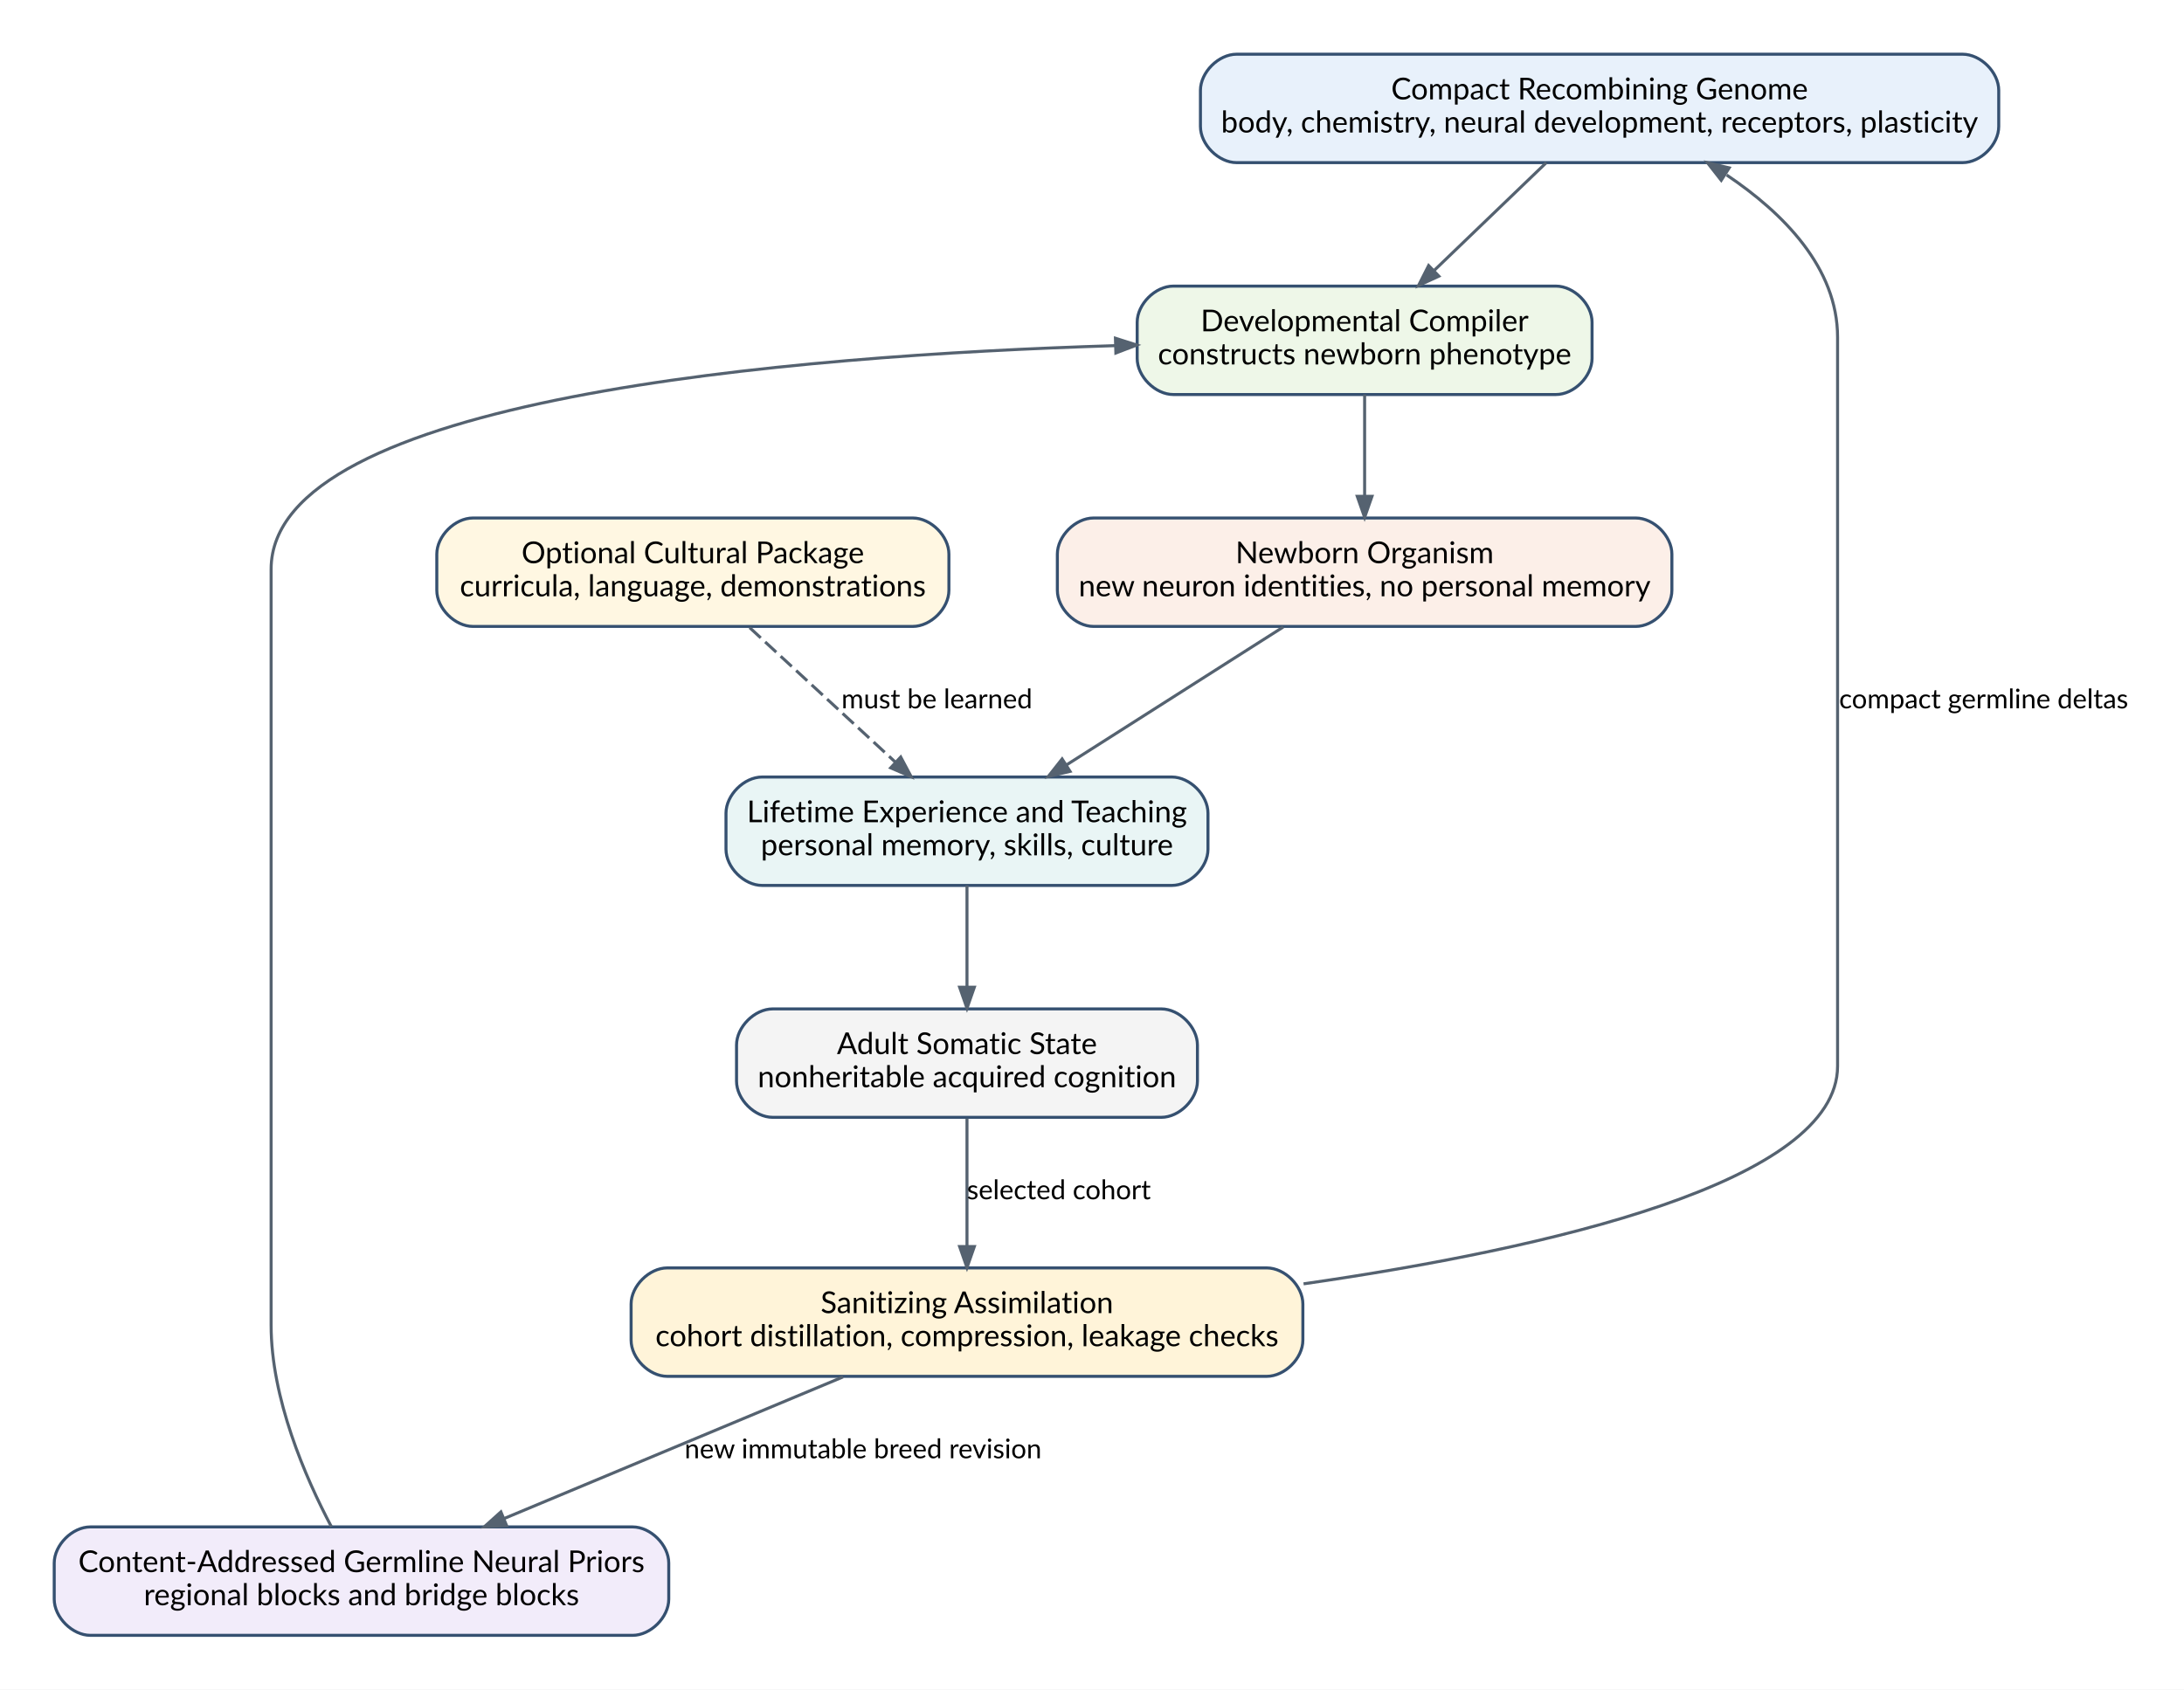
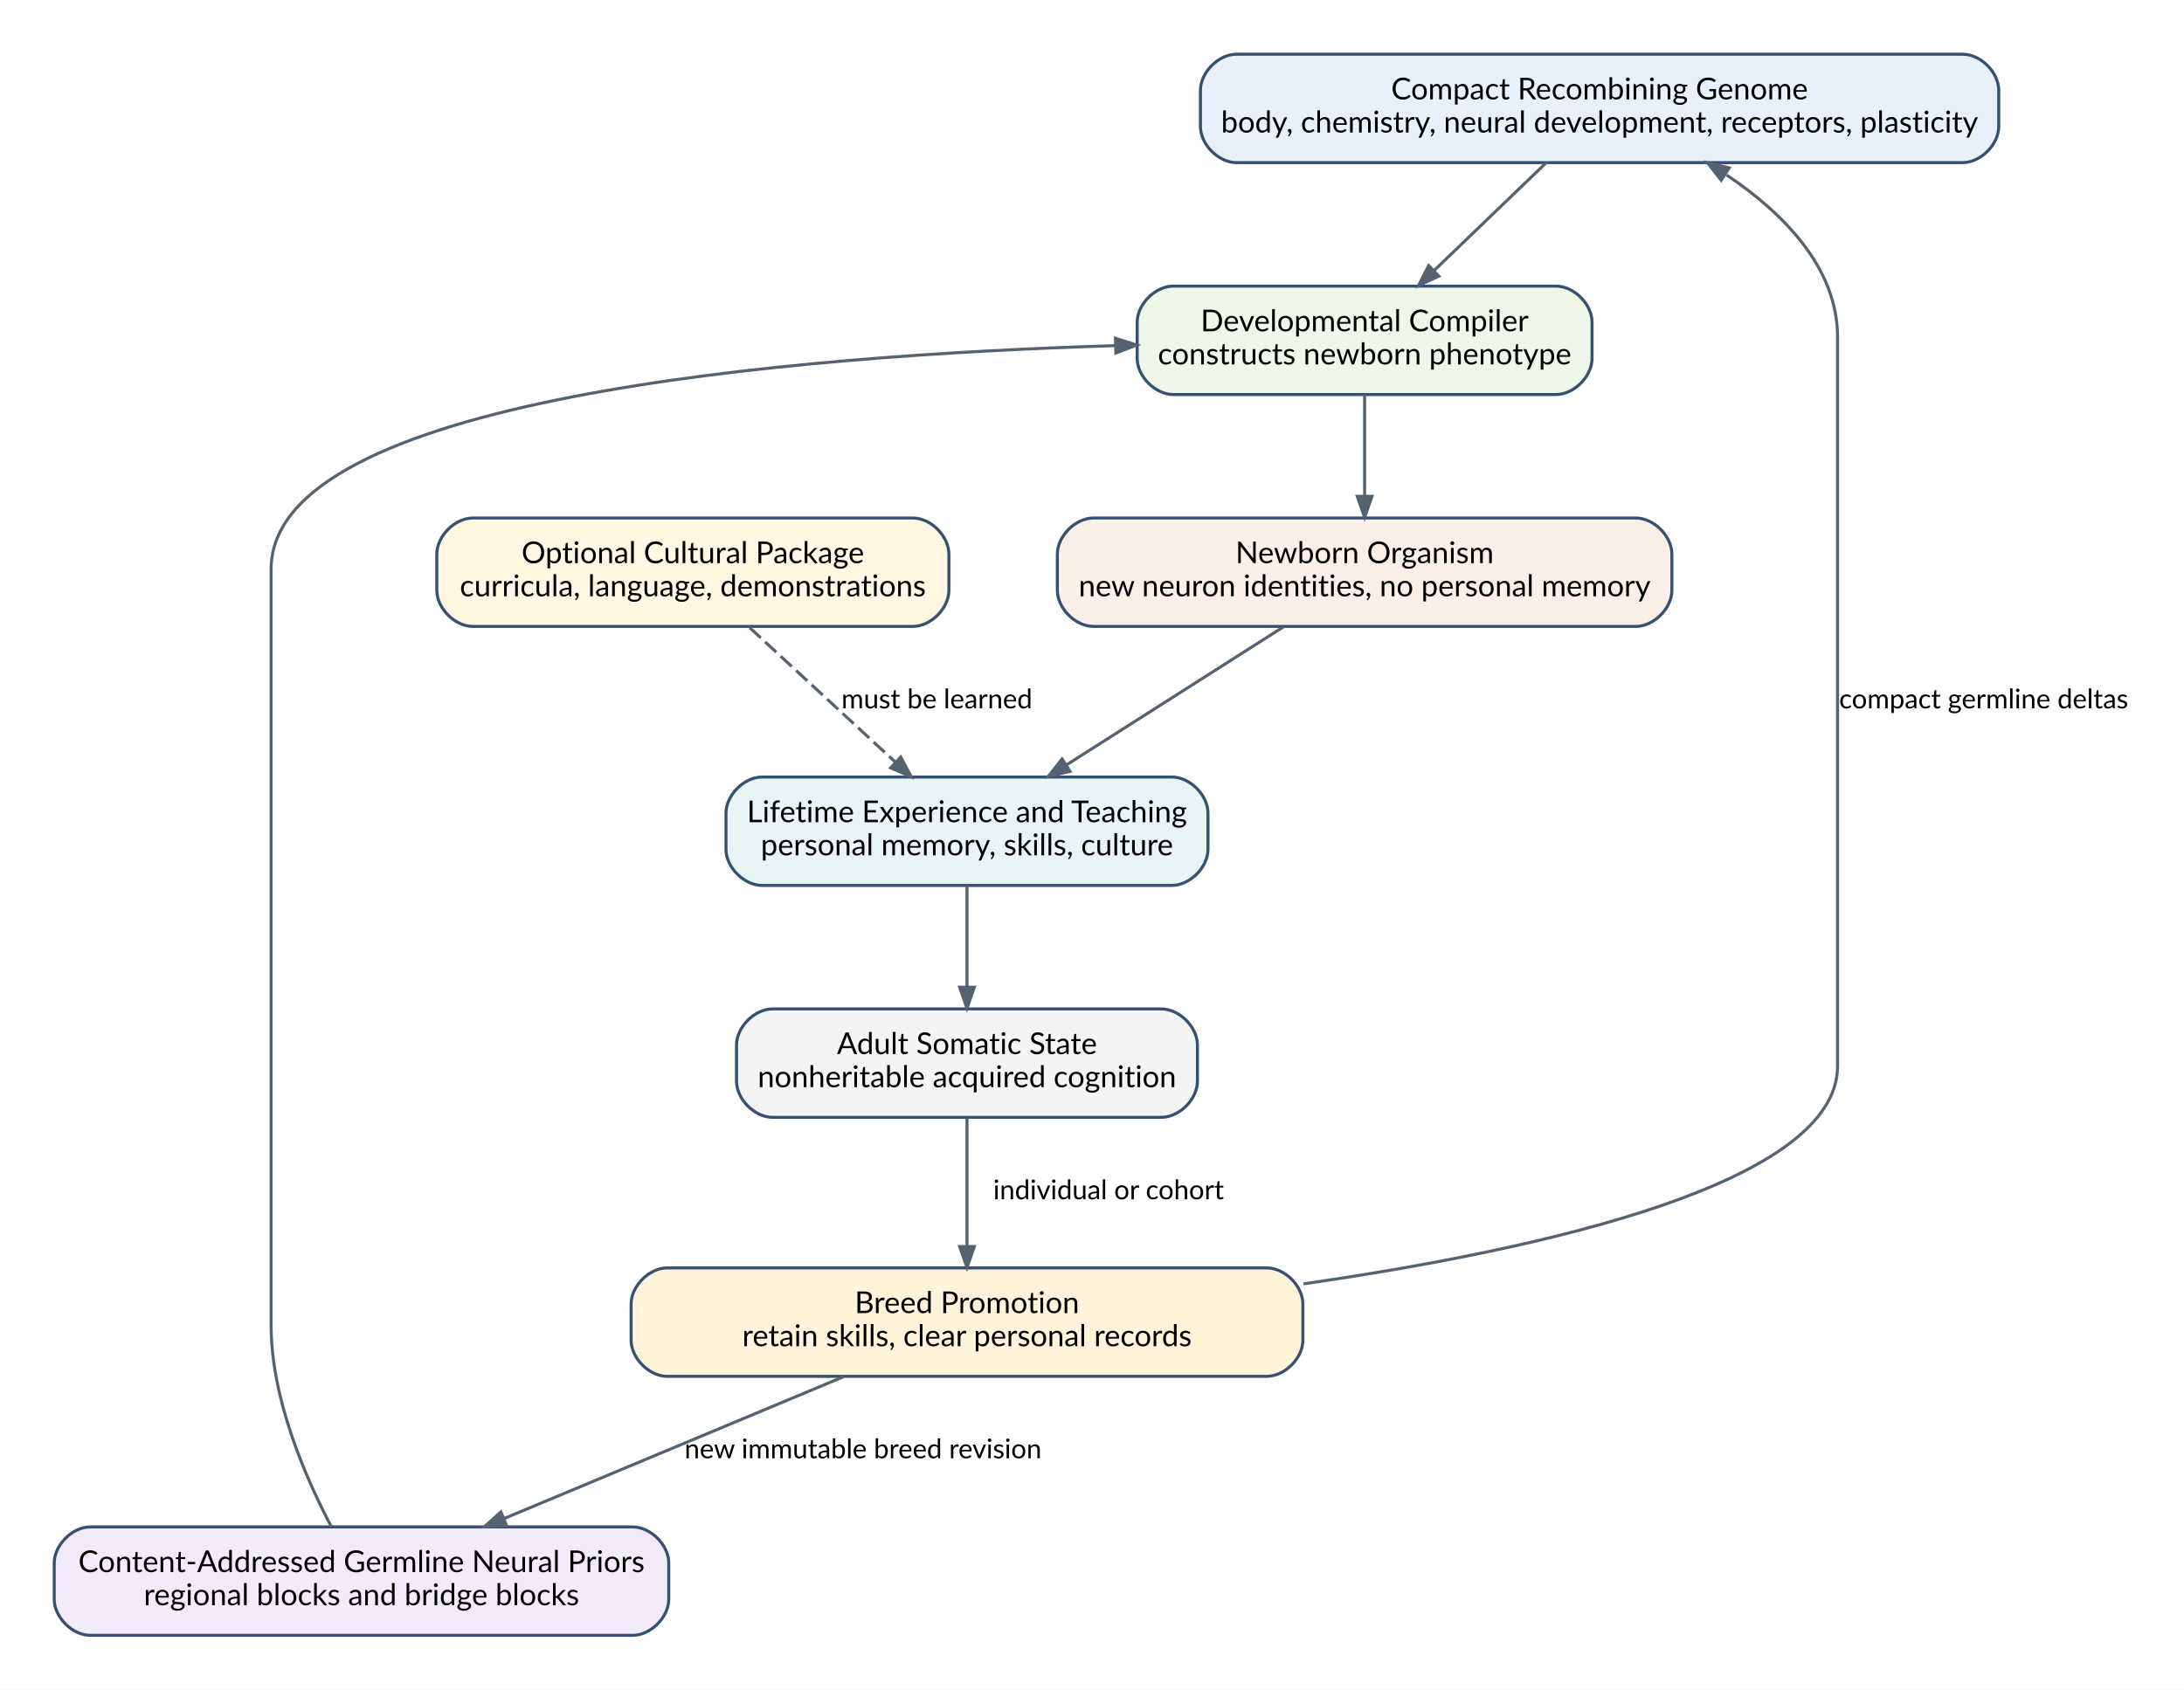
<svg xmlns="http://www.w3.org/2000/svg" width="725pt" height="561pt" viewBox="0.00 0.00 725.00 561.00">
  <g id="graph0" class="graph" transform="scale(1 1) rotate(0) translate(18 543)">
    <polygon fill="white" stroke="transparent" points="-18,18 -18,-543 707,-543 707,18 -18,18" />
    <g id="node1" class="node">
      <path fill="#e8f1fb" stroke="#355070" d="M633.5,-525C633.5,-525 392.5,-525 392.5,-525 386.5,-525 380.5,-519 380.5,-513 380.5,-513 380.5,-501 380.5,-501 380.5,-495 386.5,-489 392.5,-489 392.5,-489 633.5,-489 633.5,-489 639.5,-489 645.5,-495 645.5,-501 645.5,-501 645.5,-513 645.5,-513 645.5,-519 639.5,-525 633.5,-525" />
      <text text-anchor="middle" x="513" y="-510" font-family="Lato" font-size="10.00">Compact Recombining Genome</text>
      <text text-anchor="middle" x="513" y="-499" font-family="Lato" font-size="10.00">body, chemistry, neural development, receptors, plasticity</text>
    </g>
    <g id="node4" class="node">
      <path fill="#eef7e8" stroke="#355070" d="M498.5,-448C498.5,-448 371.5,-448 371.5,-448 365.5,-448 359.5,-442 359.5,-436 359.5,-436 359.5,-424 359.5,-424 359.5,-418 365.5,-412 371.5,-412 371.5,-412 498.5,-412 498.5,-412 504.5,-412 510.5,-418 510.5,-424 510.5,-424 510.5,-436 510.5,-436 510.5,-442 504.5,-448 498.5,-448" />
      <text text-anchor="middle" x="435" y="-433" font-family="Lato" font-size="10.00">Developmental Compiler</text>
      <text text-anchor="middle" x="435" y="-422" font-family="Lato" font-size="10.00">constructs newborn phenotype</text>
    </g>
    <g id="edge1" class="edge">
      <path fill="none" stroke="#556270" d="M495.3,-488.98C484.31,-478.41 470.06,-464.71 458.17,-453.28" />
      <polygon fill="#556270" stroke="#556270" points="459.64,-451.3 452.9,-448.21 456.25,-454.83 459.64,-451.3" />
    </g>
    <g id="node2" class="node">
      <path fill="#f2ecfa" stroke="#355070" d="M192,-36C192,-36 12,-36 12,-36 6,-36 0,-30 0,-24 0,-24 0,-12 0,-12 0,-6 6,0 12,0 12,0 192,0 192,0 198,0 204,-6 204,-12 204,-12 204,-24 204,-24 204,-30 198,-36 192,-36" />
      <text text-anchor="middle" x="102" y="-21" font-family="Lato" font-size="10.00">Content-Addressed Germline Neural Priors</text>
      <text text-anchor="middle" x="102" y="-10" font-family="Lato" font-size="10.00">regional blocks and bridge blocks</text>
    </g>
    <g id="edge2" class="edge">
      <path fill="none" stroke="#556270" d="M92.01,-36.06C83.28,-52.6 72,-78.69 72,-103 72,-354 72,-354 72,-354 72,-410.85 244.92,-424.95 352.07,-428.23" />
      <polygon fill="#556270" stroke="#556270" points="352.28,-430.69 359.35,-428.44 352.42,-425.79 352.28,-430.69" />
    </g>
    <g id="node3" class="node">
      <path fill="#fff7e2" stroke="#355070" d="M285,-371C285,-371 139,-371 139,-371 133,-371 127,-365 127,-359 127,-359 127,-347 127,-347 127,-341 133,-335 139,-335 139,-335 285,-335 285,-335 291,-335 297,-341 297,-347 297,-347 297,-359 297,-359 297,-365 291,-371 285,-371" />
      <text text-anchor="middle" x="212" y="-356" font-family="Lato" font-size="10.00">Optional Cultural Package</text>
      <text text-anchor="middle" x="212" y="-345" font-family="Lato" font-size="10.00">curricula, language, demonstrations</text>
    </g>
    <g id="node6" class="node">
      <path fill="#e9f5f5" stroke="#355070" d="M371,-285C371,-285 235,-285 235,-285 229,-285 223,-279 223,-273 223,-273 223,-261 223,-261 223,-255 229,-249 235,-249 235,-249 371,-249 371,-249 377,-249 383,-255 383,-261 383,-261 383,-273 383,-273 383,-279 377,-285 371,-285" />
      <text text-anchor="middle" x="303" y="-270" font-family="Lato" font-size="10.00">Lifetime Experience and Teaching</text>
      <text text-anchor="middle" x="303" y="-259" font-family="Lato" font-size="10.00">personal memory, skills, culture</text>
    </g>
    <g id="edge4" class="edge">
      <path fill="none" stroke="#556270" stroke-dasharray="5,2" d="M230.86,-334.6C244.86,-321.67 264.06,-303.95 279.13,-290.03" />
      <polygon fill="#556270" stroke="#556270" points="281,-291.64 284.48,-285.1 277.67,-288.04 281,-291.64" />
      <text text-anchor="middle" x="293" y="-307.8" font-family="Lato" font-size="9.00">must be learned</text>
    </g>
    <g id="node5" class="node">
      <path fill="#fcefe8" stroke="#355070" d="M525,-371C525,-371 345,-371 345,-371 339,-371 333,-365 333,-359 333,-359 333,-347 333,-347 333,-341 339,-335 345,-335 345,-335 525,-335 525,-335 531,-335 537,-341 537,-347 537,-347 537,-359 537,-359 537,-365 531,-371 525,-371" />
      <text text-anchor="middle" x="435" y="-356" font-family="Lato" font-size="10.00">Newborn Organism</text>
      <text text-anchor="middle" x="435" y="-345" font-family="Lato" font-size="10.00">new neuron identities, no personal memory</text>
    </g>
    <g id="edge3" class="edge">
      <path fill="none" stroke="#556270" d="M435,-411.98C435,-402.08 435,-389.43 435,-378.47" />
      <polygon fill="#556270" stroke="#556270" points="437.45,-378.21 435,-371.21 432.55,-378.21 437.45,-378.21" />
    </g>
    <g id="edge5" class="edge">
      <path fill="none" stroke="#556270" d="M407.97,-334.8C387.15,-321.55 358.27,-303.17 336.07,-289.04" />
      <polygon fill="#556270" stroke="#556270" points="337.22,-286.87 329.99,-285.18 334.58,-291 337.22,-286.87" />
    </g>
    <g id="node7" class="node">
      <path fill="#f4f4f4" stroke="#355070" d="M367.5,-208C367.5,-208 238.5,-208 238.5,-208 232.5,-208 226.5,-202 226.5,-196 226.5,-196 226.5,-184 226.5,-184 226.5,-178 232.5,-172 238.5,-172 238.5,-172 367.5,-172 367.5,-172 373.5,-172 379.5,-178 379.5,-184 379.5,-184 379.5,-196 379.5,-196 379.5,-202 373.5,-208 367.5,-208" />
      <text text-anchor="middle" x="303" y="-193" font-family="Lato" font-size="10.00">Adult Somatic State</text>
      <text text-anchor="middle" x="303" y="-182" font-family="Lato" font-size="10.00">nonheritable acquired cognition</text>
    </g>
    <g id="edge6" class="edge">
      <path fill="none" stroke="#556270" d="M303,-248.98C303,-239.08 303,-226.43 303,-215.47" />
      <polygon fill="#556270" stroke="#556270" points="305.45,-215.21 303,-208.21 300.55,-215.21 305.45,-215.21" />
    </g>
    <g id="node8" class="node">
      <path fill="#fff4d9" stroke="#355070" d="M402.5,-122C402.5,-122 203.5,-122 203.5,-122 197.5,-122 191.5,-116 191.5,-110 191.5,-110 191.5,-98 191.5,-98 191.5,-92 197.5,-86 203.5,-86 203.5,-86 402.5,-86 402.5,-86 408.5,-86 414.5,-92 414.5,-98 414.5,-98 414.5,-110 414.5,-110 414.5,-116 408.5,-122 402.5,-122" />
-       <text text-anchor="middle" x="303" y="-107" font-family="Lato" font-size="10.00">Sanitizing Assimilation</text>
-       <text text-anchor="middle" x="303" y="-96" font-family="Lato" font-size="10.00">cohort distillation, compression, leakage checks</text>
+       <text text-anchor="middle" x="303" y="-107" font-family="Lato" font-size="10.00">Breed Promotion</text>
+       <text text-anchor="middle" x="303" y="-96" font-family="Lato" font-size="10.00">retain skills, clear personal records</text>
    </g>
    <g id="edge7" class="edge">
      <path fill="none" stroke="#556270" d="M303,-171.6C303,-159.35 303,-142.8 303,-129.26" />
      <polygon fill="#556270" stroke="#556270" points="305.45,-129.1 303,-122.1 300.55,-129.1 305.45,-129.1" />
-       <text text-anchor="middle" x="333.5" y="-144.8" font-family="Lato" font-size="9.00">selected cohort</text>
+       <text text-anchor="middle" x="350" y="-144.8" font-family="Lato" font-size="9.00">individual or cohort</text>
    </g>
    <g id="edge9" class="edge">
      <path fill="none" stroke="#556270" d="M414.73,-116.71C496.06,-128.45 592,-150.47 592,-189 592,-431 592,-431 592,-431 592,-454.11 574,-472.24 555.19,-484.89" />
      <polygon fill="#556270" stroke="#556270" points="553.38,-483.13 548.8,-488.97 556.02,-487.26 553.38,-483.13" />
      <text text-anchor="middle" x="640.5" y="-307.8" font-family="Lato" font-size="9.00">compact germline deltas</text>
    </g>
    <g id="edge8" class="edge">
      <path fill="none" stroke="#556270" d="M261.84,-85.8C229.21,-72.16 183.59,-53.1 149.43,-38.82" />
      <polygon fill="#556270" stroke="#556270" points="150.16,-36.47 142.76,-36.03 148.28,-40.99 150.16,-36.47" />
      <text text-anchor="middle" x="268.5" y="-58.8" font-family="Lato" font-size="9.00">new immutable breed revision</text>
    </g>
  </g>
</svg>
